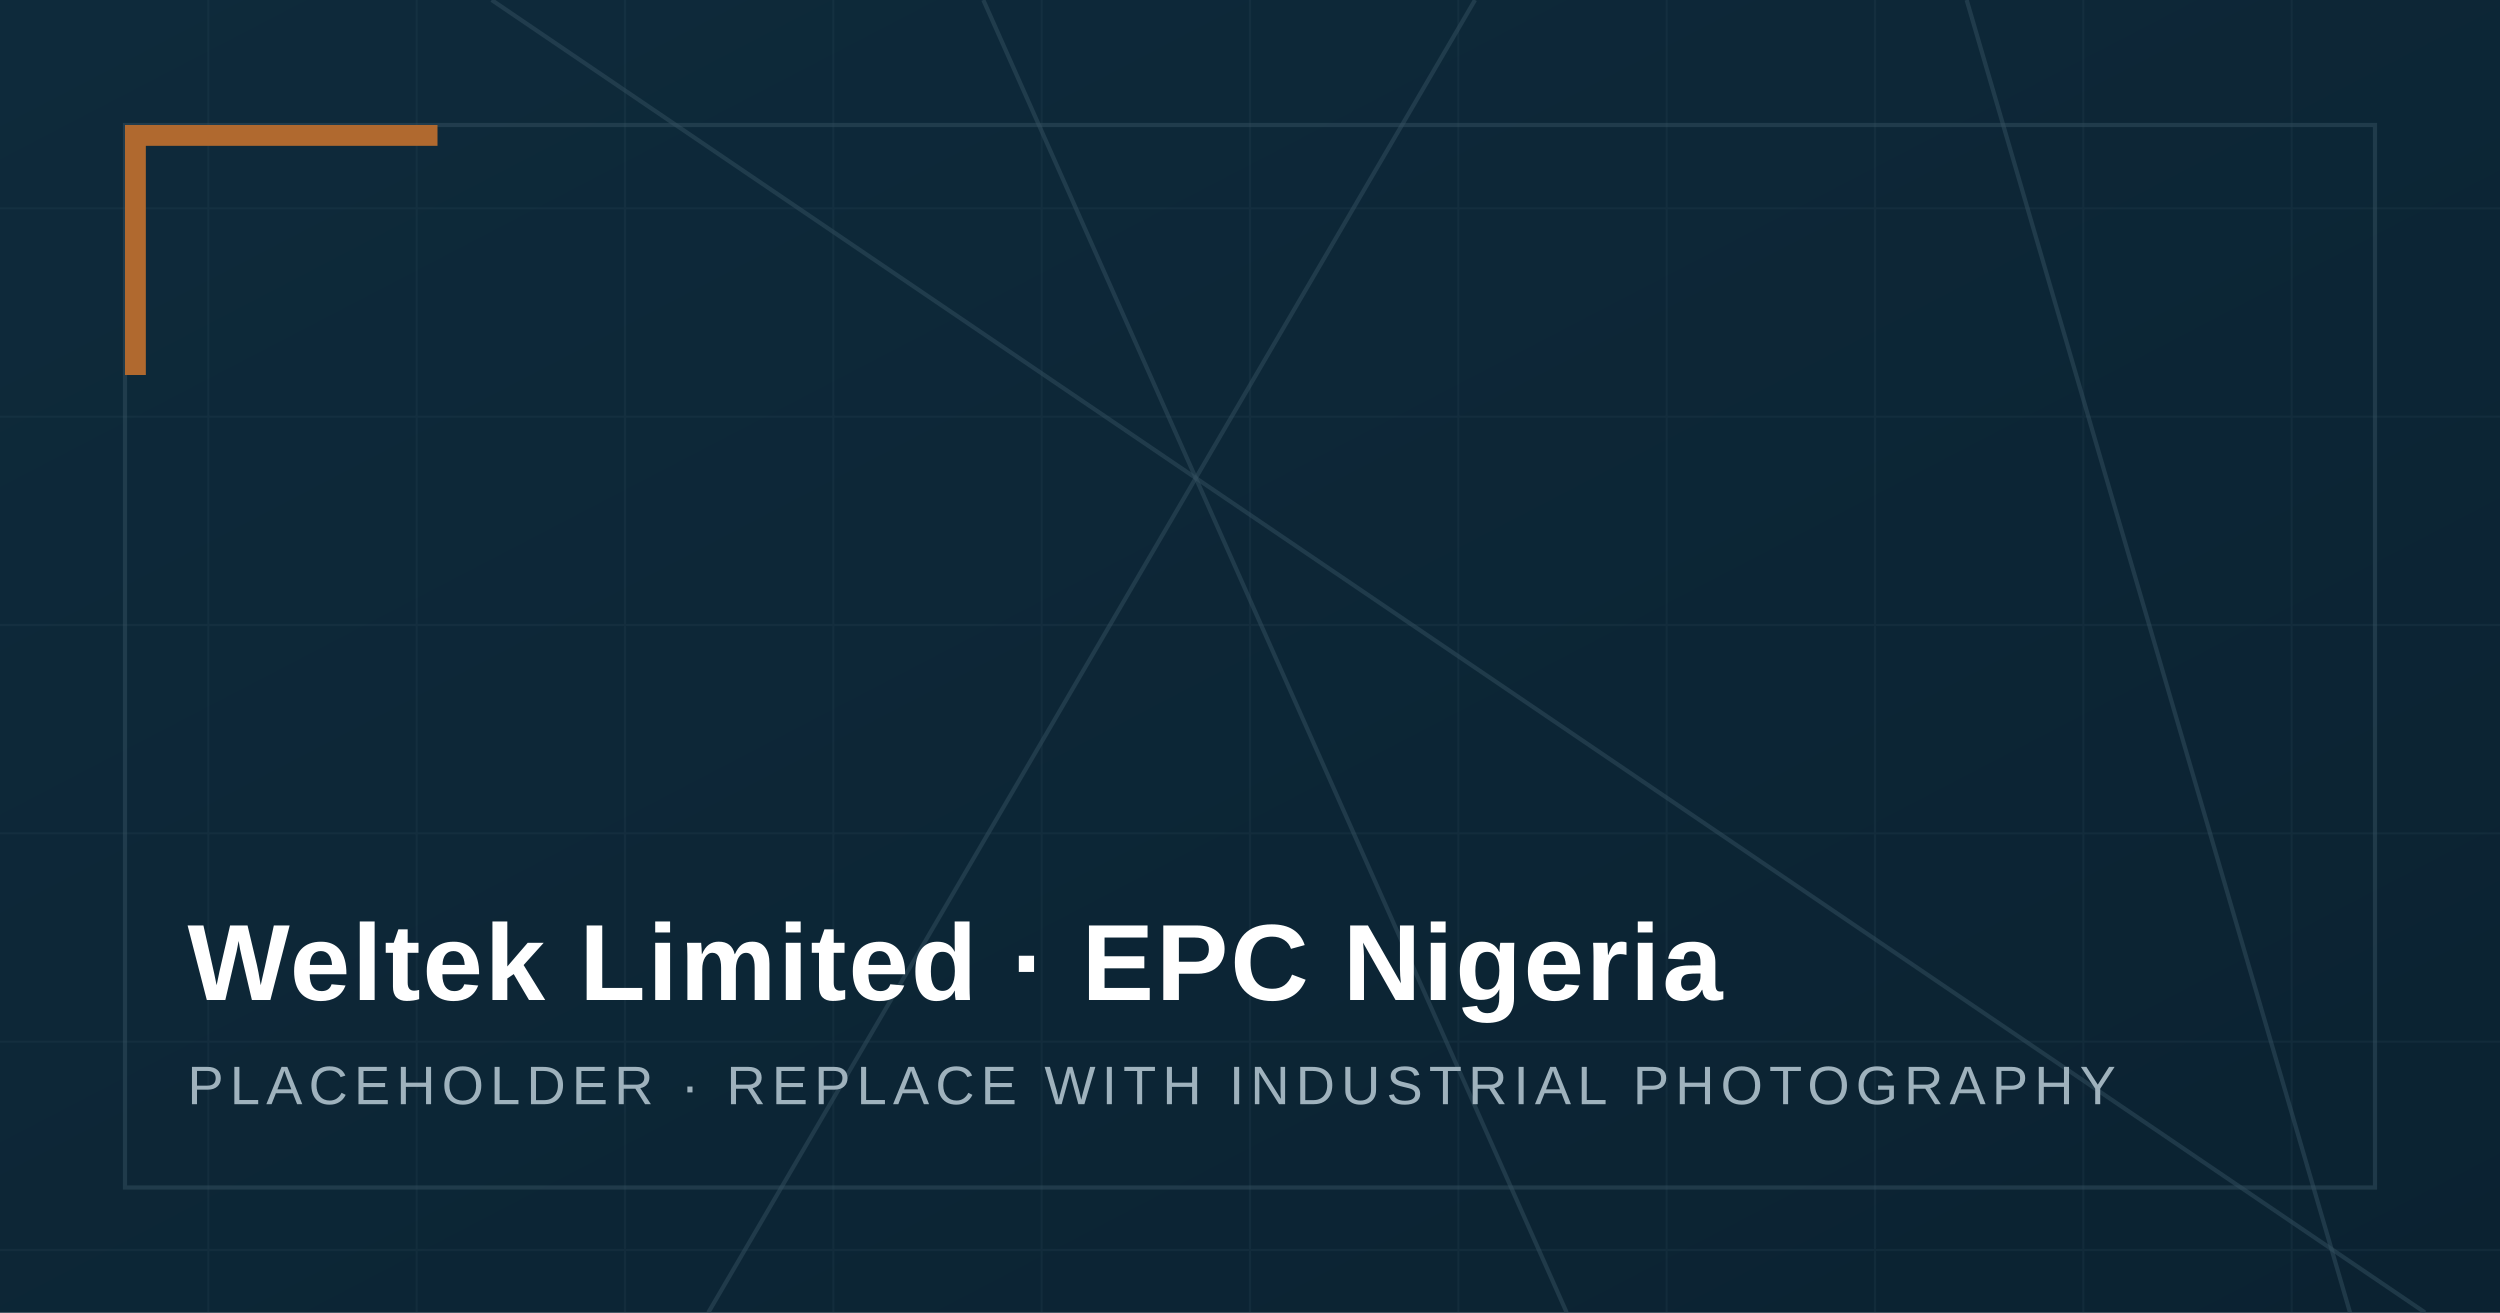
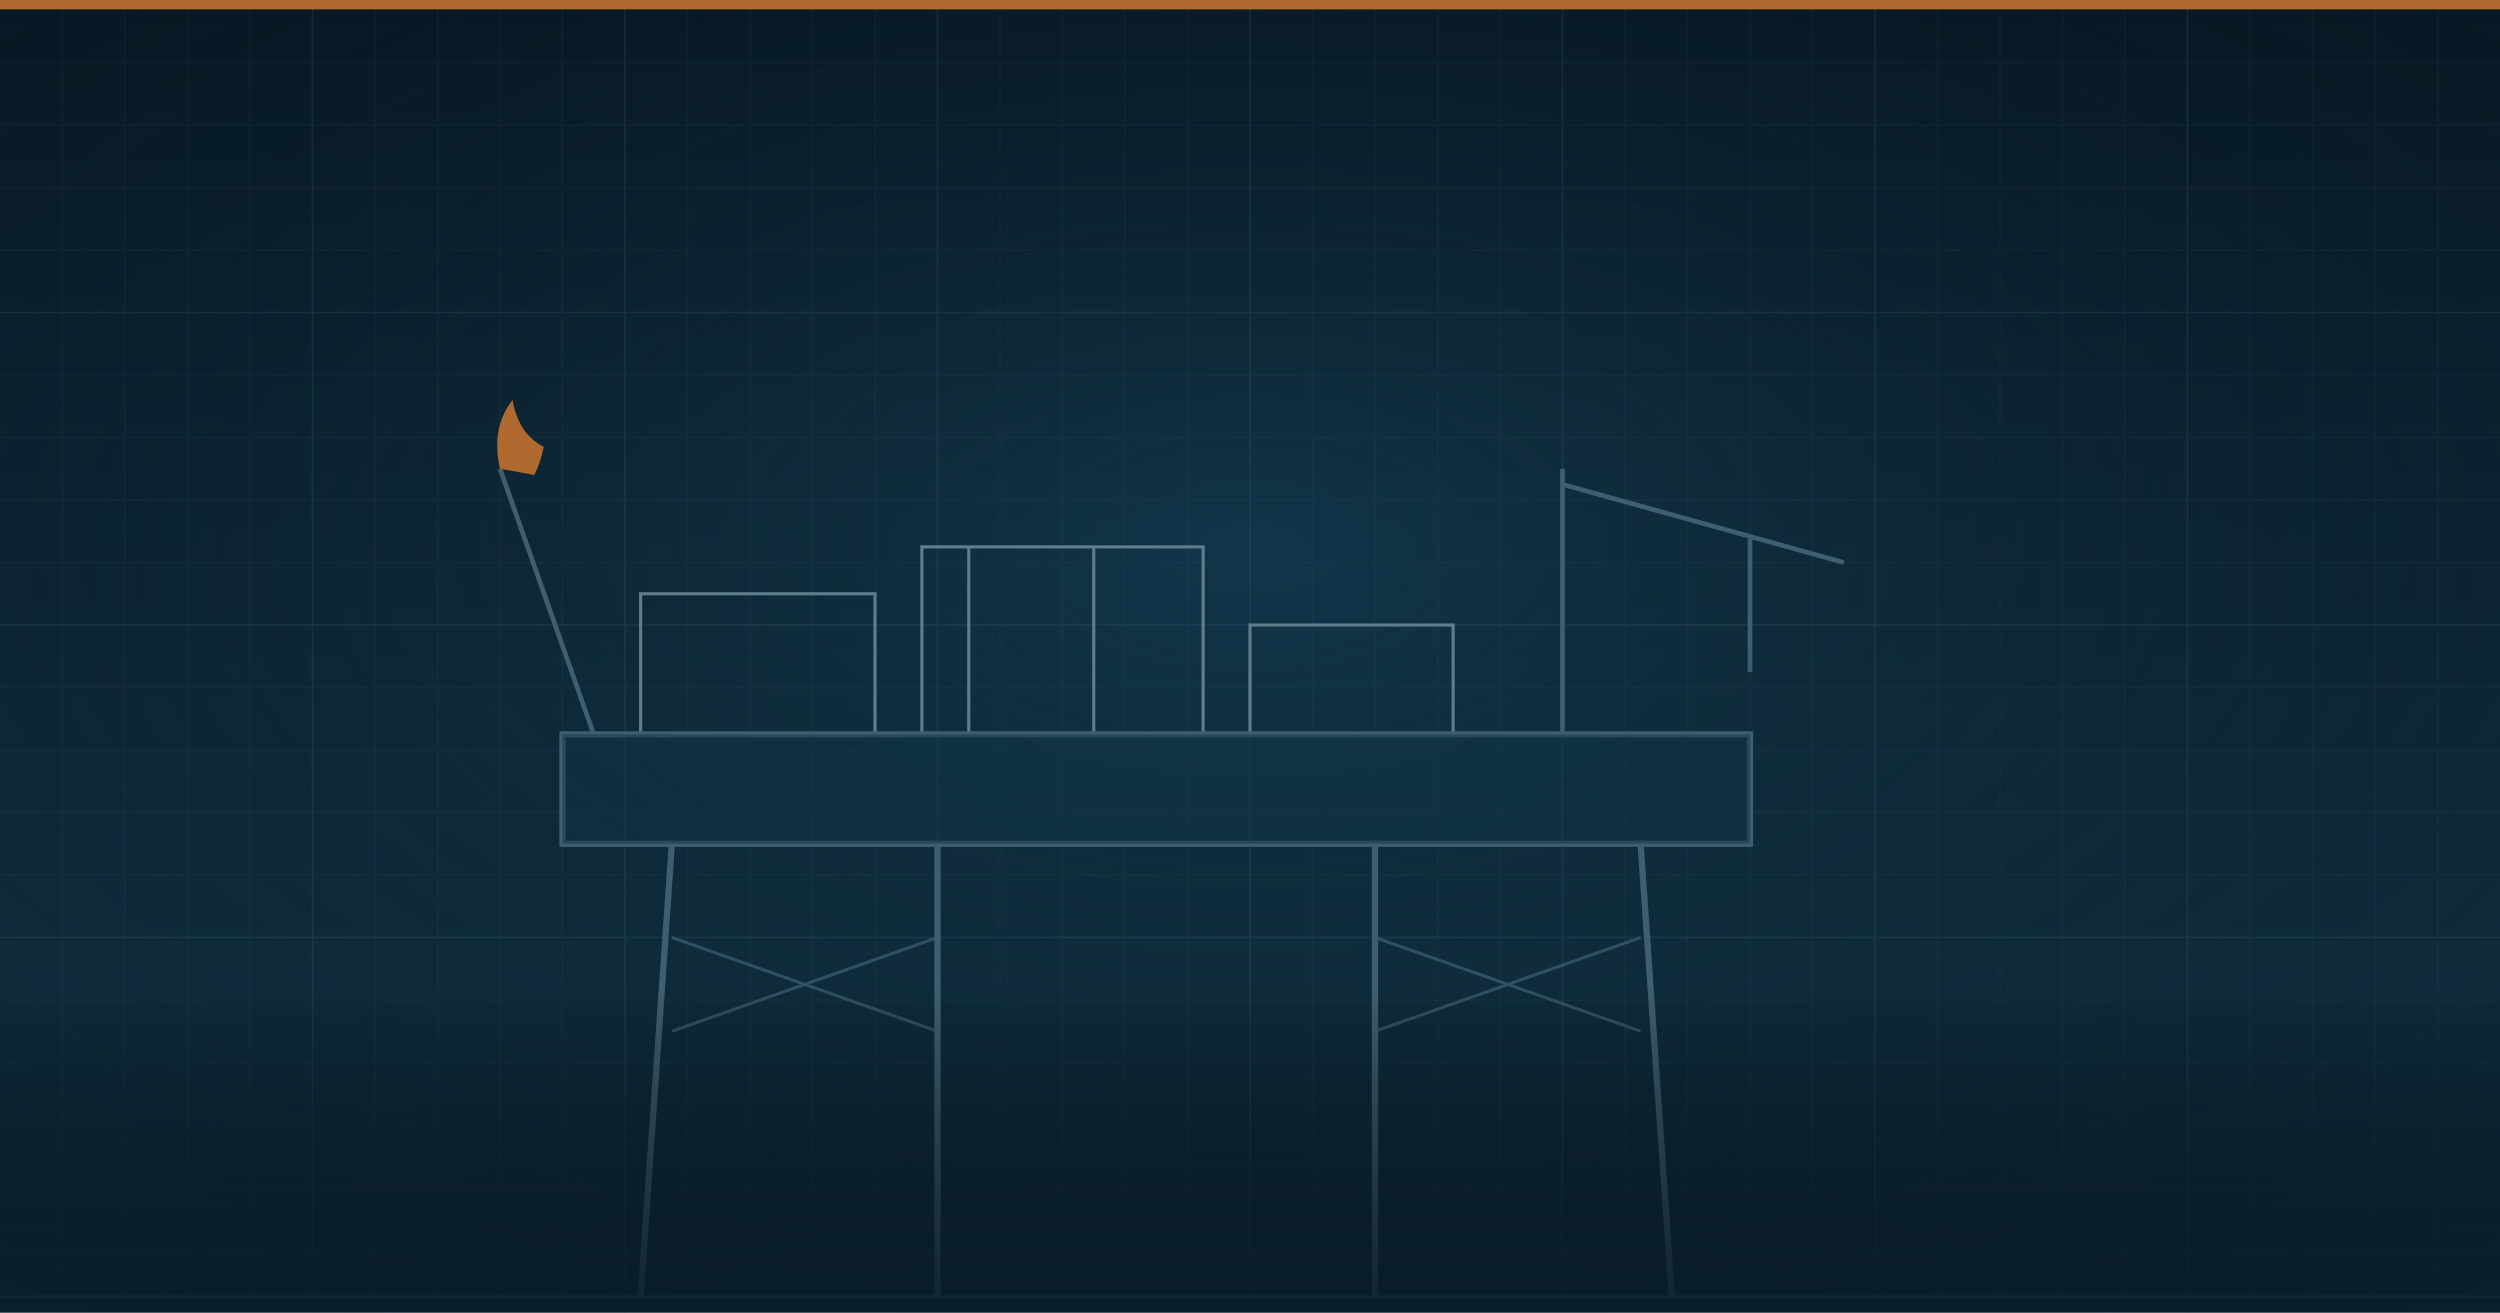
- <svg xmlns="http://www.w3.org/2000/svg" viewBox="0 0 1200 630" width="1200" height="630" role="img" aria-label="Weltek Limited · EPC Nigeria placeholder">
-   <rect width="1200" height="630" fill="#0e2a3b" />
-   <rect width="1200" height="630" fill="url(#vg)" />
-   <g stroke="#33505f" stroke-width="1" opacity="0.18">
-     <line x1="100" y1="0" x2="100" y2="630" />
-     <line x1="200" y1="0" x2="200" y2="630" />
-     <line x1="300" y1="0" x2="300" y2="630" />
-     <line x1="400" y1="0" x2="400" y2="630" />
-     <line x1="500" y1="0" x2="500" y2="630" />
-     <line x1="600" y1="0" x2="600" y2="630" />
-     <line x1="700" y1="0" x2="700" y2="630" />
-     <line x1="800" y1="0" x2="800" y2="630" />
-     <line x1="900" y1="0" x2="900" y2="630" />
-     <line x1="1000" y1="0" x2="1000" y2="630" />
-     <line x1="1100" y1="0" x2="1100" y2="630" />
-     <line x1="0" y1="100" x2="1200" y2="100" />
-     <line x1="0" y1="200" x2="1200" y2="200" />
-     <line x1="0" y1="300" x2="1200" y2="300" />
-     <line x1="0" y1="400" x2="1200" y2="400" />
-     <line x1="0" y1="500" x2="1200" y2="500" />
-     <line x1="0" y1="600" x2="1200" y2="600" />
+ <svg xmlns="http://www.w3.org/2000/svg" viewBox="0 0 1600 840" width="1600" height="840" role="img" aria-label="Weltek industrial graphic">
+   <defs>
+     <linearGradient id="sky" x1="0" y1="0" x2="0" y2="1">
+       <stop offset="0" stop-color="#081a26" />
+       <stop offset="0.55" stop-color="#0e2a3b" />
+       <stop offset="1" stop-color="#123448" />
+     </linearGradient>
+     <radialGradient id="glow" cx="0.5" cy="0.42" r="0.75">
+       <stop offset="0" stop-color="#17415a" stop-opacity="0.55" />
+       <stop offset="1" stop-color="#000000" stop-opacity="0" />
+     </radialGradient>
+     <linearGradient id="vig" x1="0" y1="0" x2="0" y2="1">
+       <stop offset="0" stop-color="#000" stop-opacity="0" />
+       <stop offset="0.75" stop-color="#000" stop-opacity="0" />
+       <stop offset="1" stop-color="#081a26" stop-opacity="0.85" />
+     </linearGradient>
+   </defs>
+   <rect width="1600" height="840" fill="url(#sky)" />
+   <rect width="1600" height="840" fill="url(#glow)" />
+   <path d="M40 0V840 M80 0V840 M120 0V840 M160 0V840 M200 0V840 M240 0V840 M280 0V840 M320 0V840 M360 0V840 M400 0V840 M440 0V840 M480 0V840 M520 0V840 M560 0V840 M600 0V840 M640 0V840 M680 0V840 M720 0V840 M760 0V840 M800 0V840 M840 0V840 M880 0V840 M920 0V840 M960 0V840 M1000 0V840 M1040 0V840 M1080 0V840 M1120 0V840 M1160 0V840 M1200 0V840 M1240 0V840 M1280 0V840 M1320 0V840 M1360 0V840 M1400 0V840 M1440 0V840 M1480 0V840 M1520 0V840 M1560 0V840 M0 40H1600 M0 80H1600 M0 120H1600 M0 160H1600 M0 200H1600 M0 240H1600 M0 280H1600 M0 320H1600 M0 360H1600 M0 400H1600 M0 440H1600 M0 480H1600 M0 520H1600 M0 560H1600 M0 600H1600 M0 640H1600 M0 680H1600 M0 720H1600 M0 760H1600 M0 800H1600" stroke="#3f5f70" stroke-width="1" opacity="0.10" />
+   <path d="M200 0V840 M400 0V840 M600 0V840 M800 0V840 M1000 0V840 M1200 0V840 M1400 0V840 M0 200H1600 M0 400H1600 M0 600H1600 M0 800H1600" stroke="#3f5f70" stroke-width="1" opacity="0.16" />
+   <g stroke="#3f5f70" stroke-width="3">
+     <line x1="1000" y1="470" x2="1000" y2="300" />
+     <line x1="1000" y1="310" x2="1180" y2="360" />
+     <line x1="1120" y1="345" x2="1120" y2="430" />
  </g>
  <g>
-     <line x1="236" y1="0" x2="1164" y2="630" stroke="#33505f" stroke-width="2" opacity="0.5" />
-     <line x1="472" y1="0" x2="752" y2="630" stroke="#33505f" stroke-width="2" opacity="0.5" />
-     <line x1="708" y1="0" x2="340" y2="630" stroke="#33505f" stroke-width="2" opacity="0.5" />
-     <line x1="944" y1="0" x2="1128" y2="630" stroke="#33505f" stroke-width="2" opacity="0.5" />
+     <line x1="380" y1="470" x2="320" y2="300" stroke="#3f5f70" stroke-width="3" />
+     <path d="M320 300 q -6 -26 8 -44 q 4 22 20 30 q -2 10 -6 18 z" fill="#b0692f" />
  </g>
-   <rect x="60" y="60" width="1080" height="510" fill="none" stroke="#33505f" stroke-width="2" opacity="0.5" />
-   <rect x="60" y="60" width="150" height="10" fill="#b0692f" />
-   <rect x="60" y="60" width="10" height="120" fill="#b0692f" />
-   <text x="90" y="480" fill="#ffffff" font-family="Archivo, Arial, sans-serif" font-size="52" font-weight="700" letter-spacing="1">Weltek Limited · EPC Nigeria</text>
-   <text x="90" y="530" fill="#9fb2bd" font-family="Arial, sans-serif" font-size="26" letter-spacing="3">PLACEHOLDER · REPLACE WITH INDUSTRIAL PHOTOGRAPHY</text>
-   <defs>
-     <linearGradient id="vg" x1="0" y1="0" x2="1" y2="1">
-       <stop offset="0" stop-color="#0e2a3b" />
-       <stop offset="1" stop-color="#0b2231" />
-     </linearGradient>
-   </defs>
+   <g stroke="#5f7d8c" stroke-width="2">
+     <rect x="410" y="380" width="150" height="90" fill="none" />
+     <rect x="590" y="350" width="180" height="120" fill="none" />
+     <rect x="800" y="400" width="130" height="70" fill="none" />
+     <line x1="620" y1="350" x2="620" y2="470" />
+     <line x1="700" y1="350" x2="700" y2="470" />
+   </g>
+   <rect x="360" y="470" width="760" height="70" fill="none" stroke="#3f5f70" stroke-width="4" />
+   <rect x="360" y="470" width="760" height="70" fill="#123448" opacity="0.5" />
+   <g stroke="#3f5f70" stroke-width="4">
+     <line x1="430" y1="540" x2="410" y2="830" />
+     <line x1="600" y1="540" x2="600" y2="830" />
+     <line x1="880" y1="540" x2="880" y2="830" />
+     <line x1="1050" y1="540" x2="1070" y2="830" />
+     <g stroke-width="2" opacity="0.7">
+       <line x1="430" y1="600" x2="600" y2="660" />
+       <line x1="600" y1="600" x2="430" y2="660" />
+       <line x1="880" y1="600" x2="1050" y2="660" />
+       <line x1="1050" y1="600" x2="880" y2="660" />
+     </g>
+   </g>
+   <line x1="0" y1="830" x2="1600" y2="830" stroke="#5f7d8c" stroke-width="2" opacity="0.6" />
+   <g stroke="#3f5f70" stroke-width="2" opacity="0.4">
+     <path d="M0 860 q 200 -14 400 0 t 400 0 t 400 0 t 400 0" fill="none" />
+     <path d="M0 886 q 200 -14 400 0 t 400 0 t 400 0 t 400 0" fill="none" />
+     <path d="M0 912 q 200 -14 400 0 t 400 0 t 400 0 t 400 0" fill="none" />
+     <path d="M0 938 q 200 -14 400 0 t 400 0 t 400 0 t 400 0" fill="none" />
+     <path d="M0 964 q 200 -14 400 0 t 400 0 t 400 0 t 400 0" fill="none" />
+   </g>
+   <rect width="1600" height="840" fill="url(#vig)" />
+   <rect x="0" y="0" width="1600" height="6" fill="#b0692f" />
</svg>
